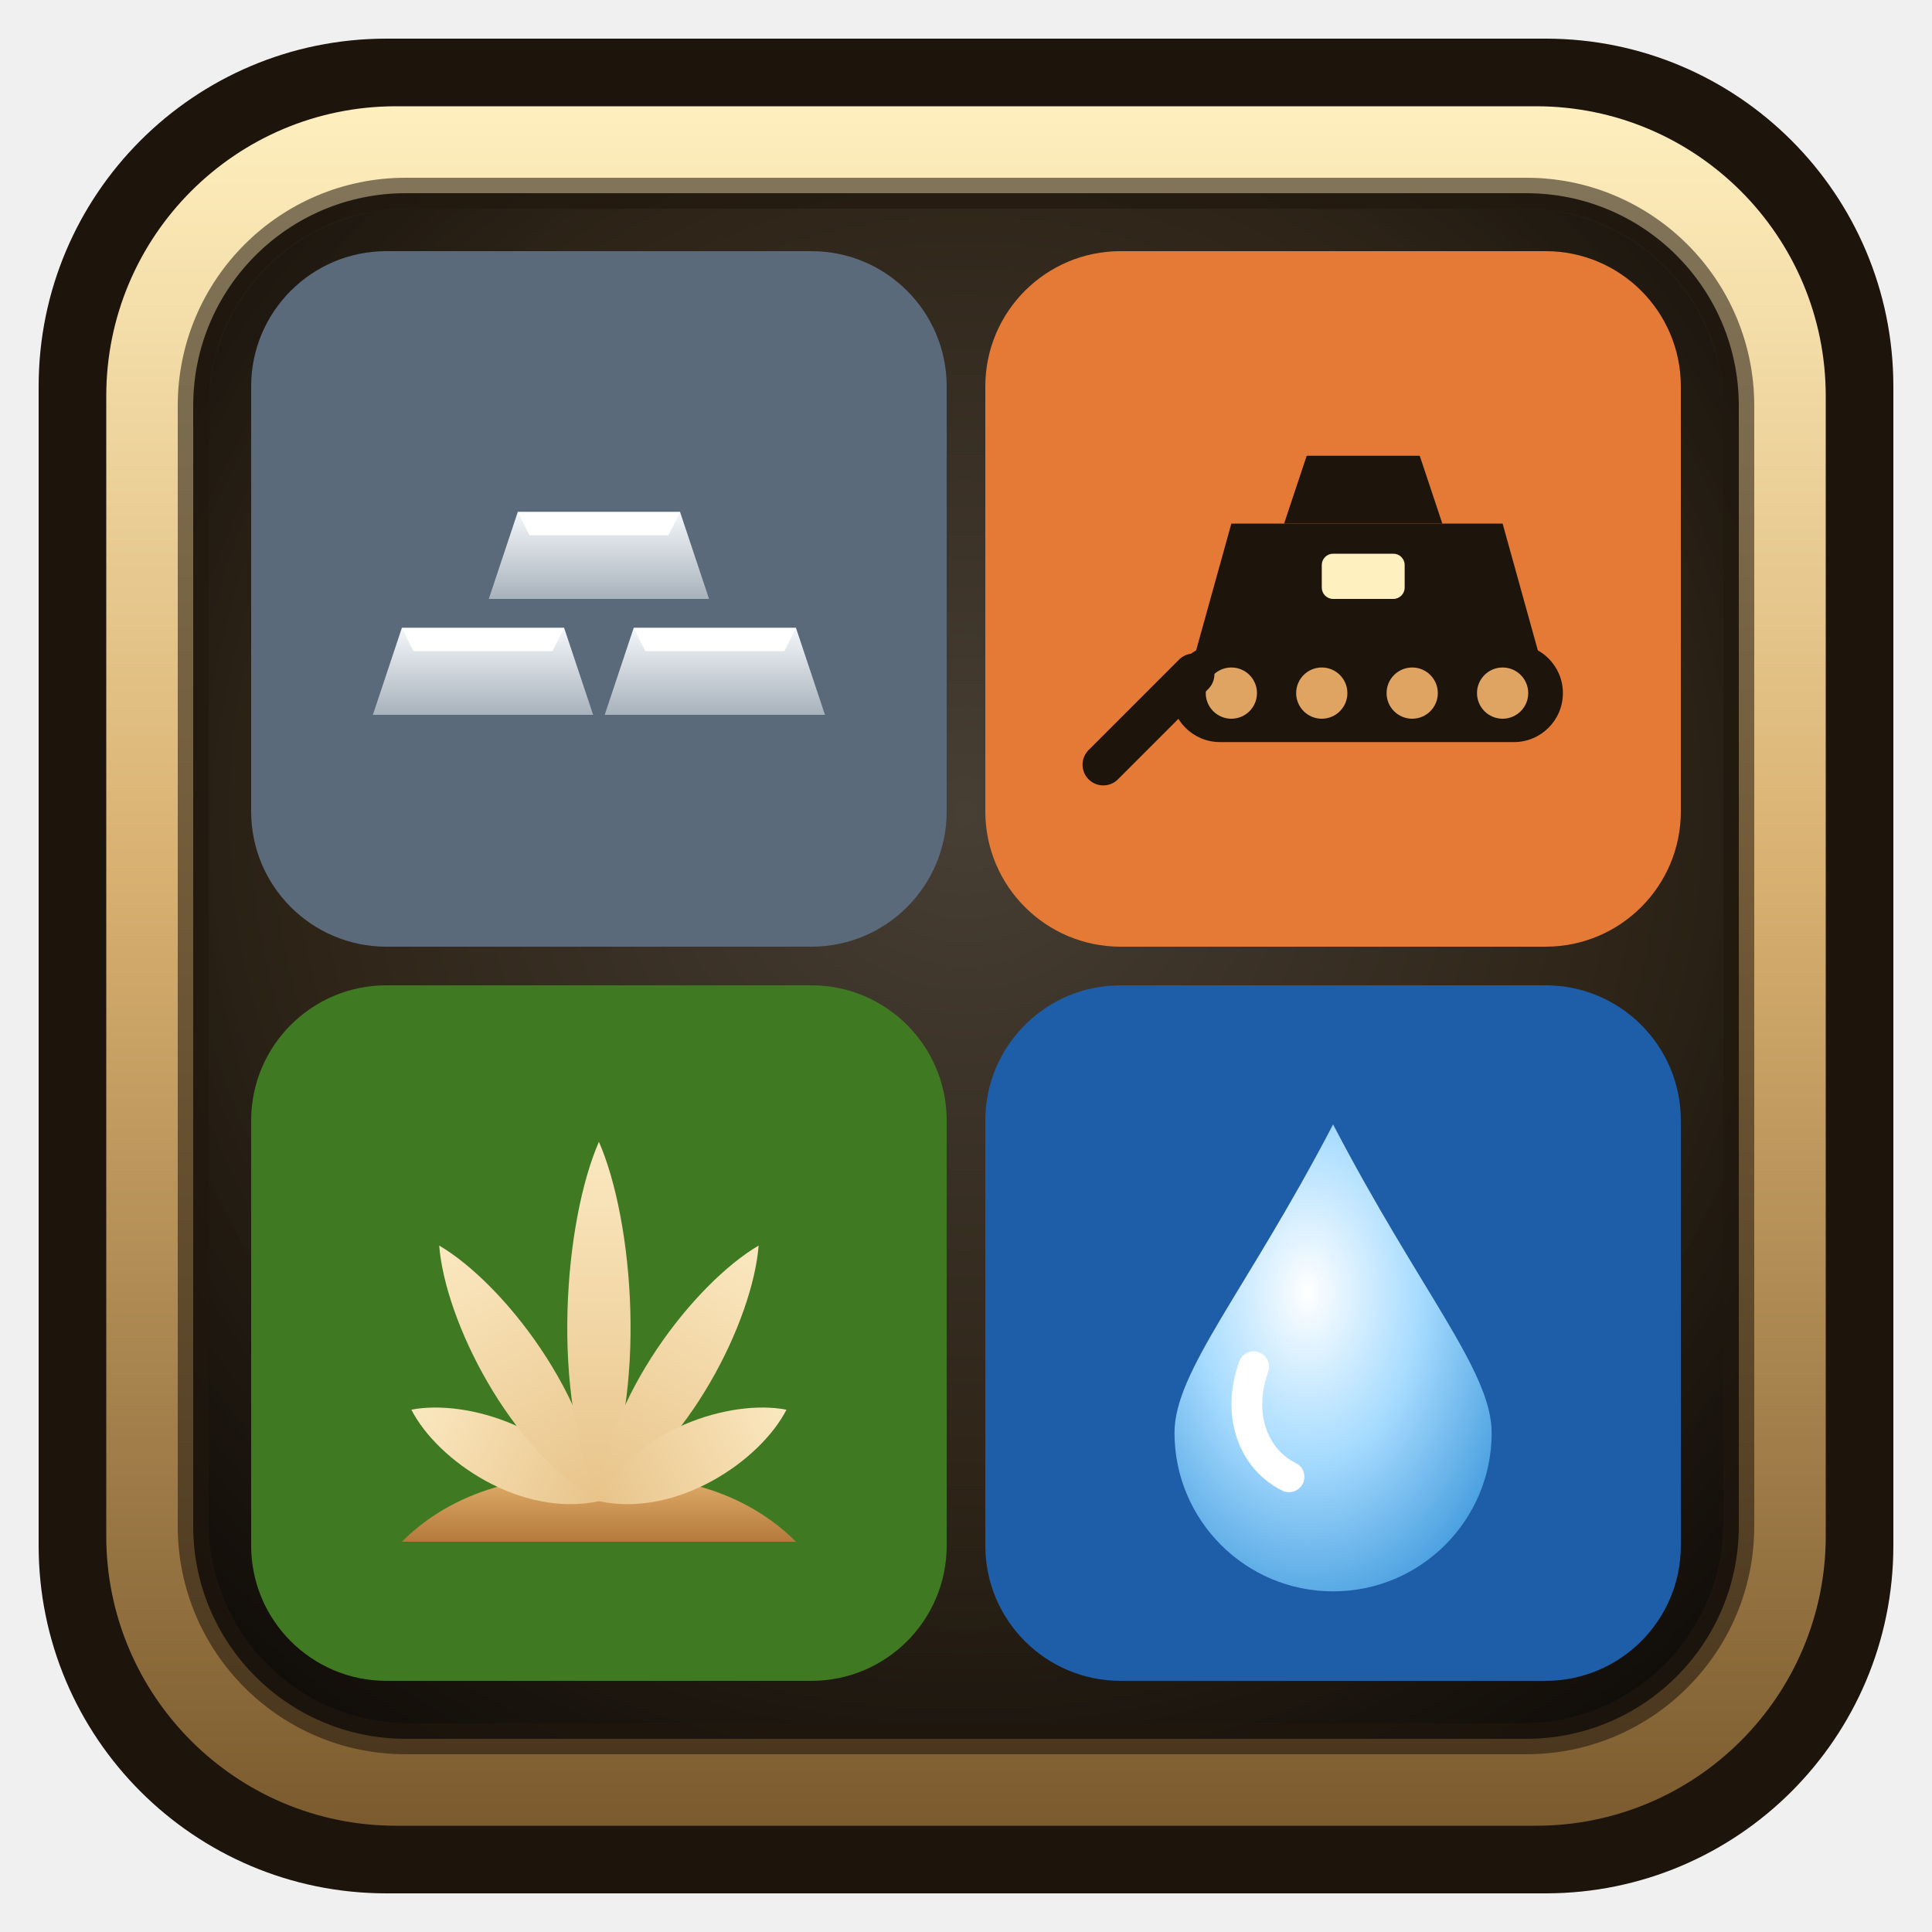
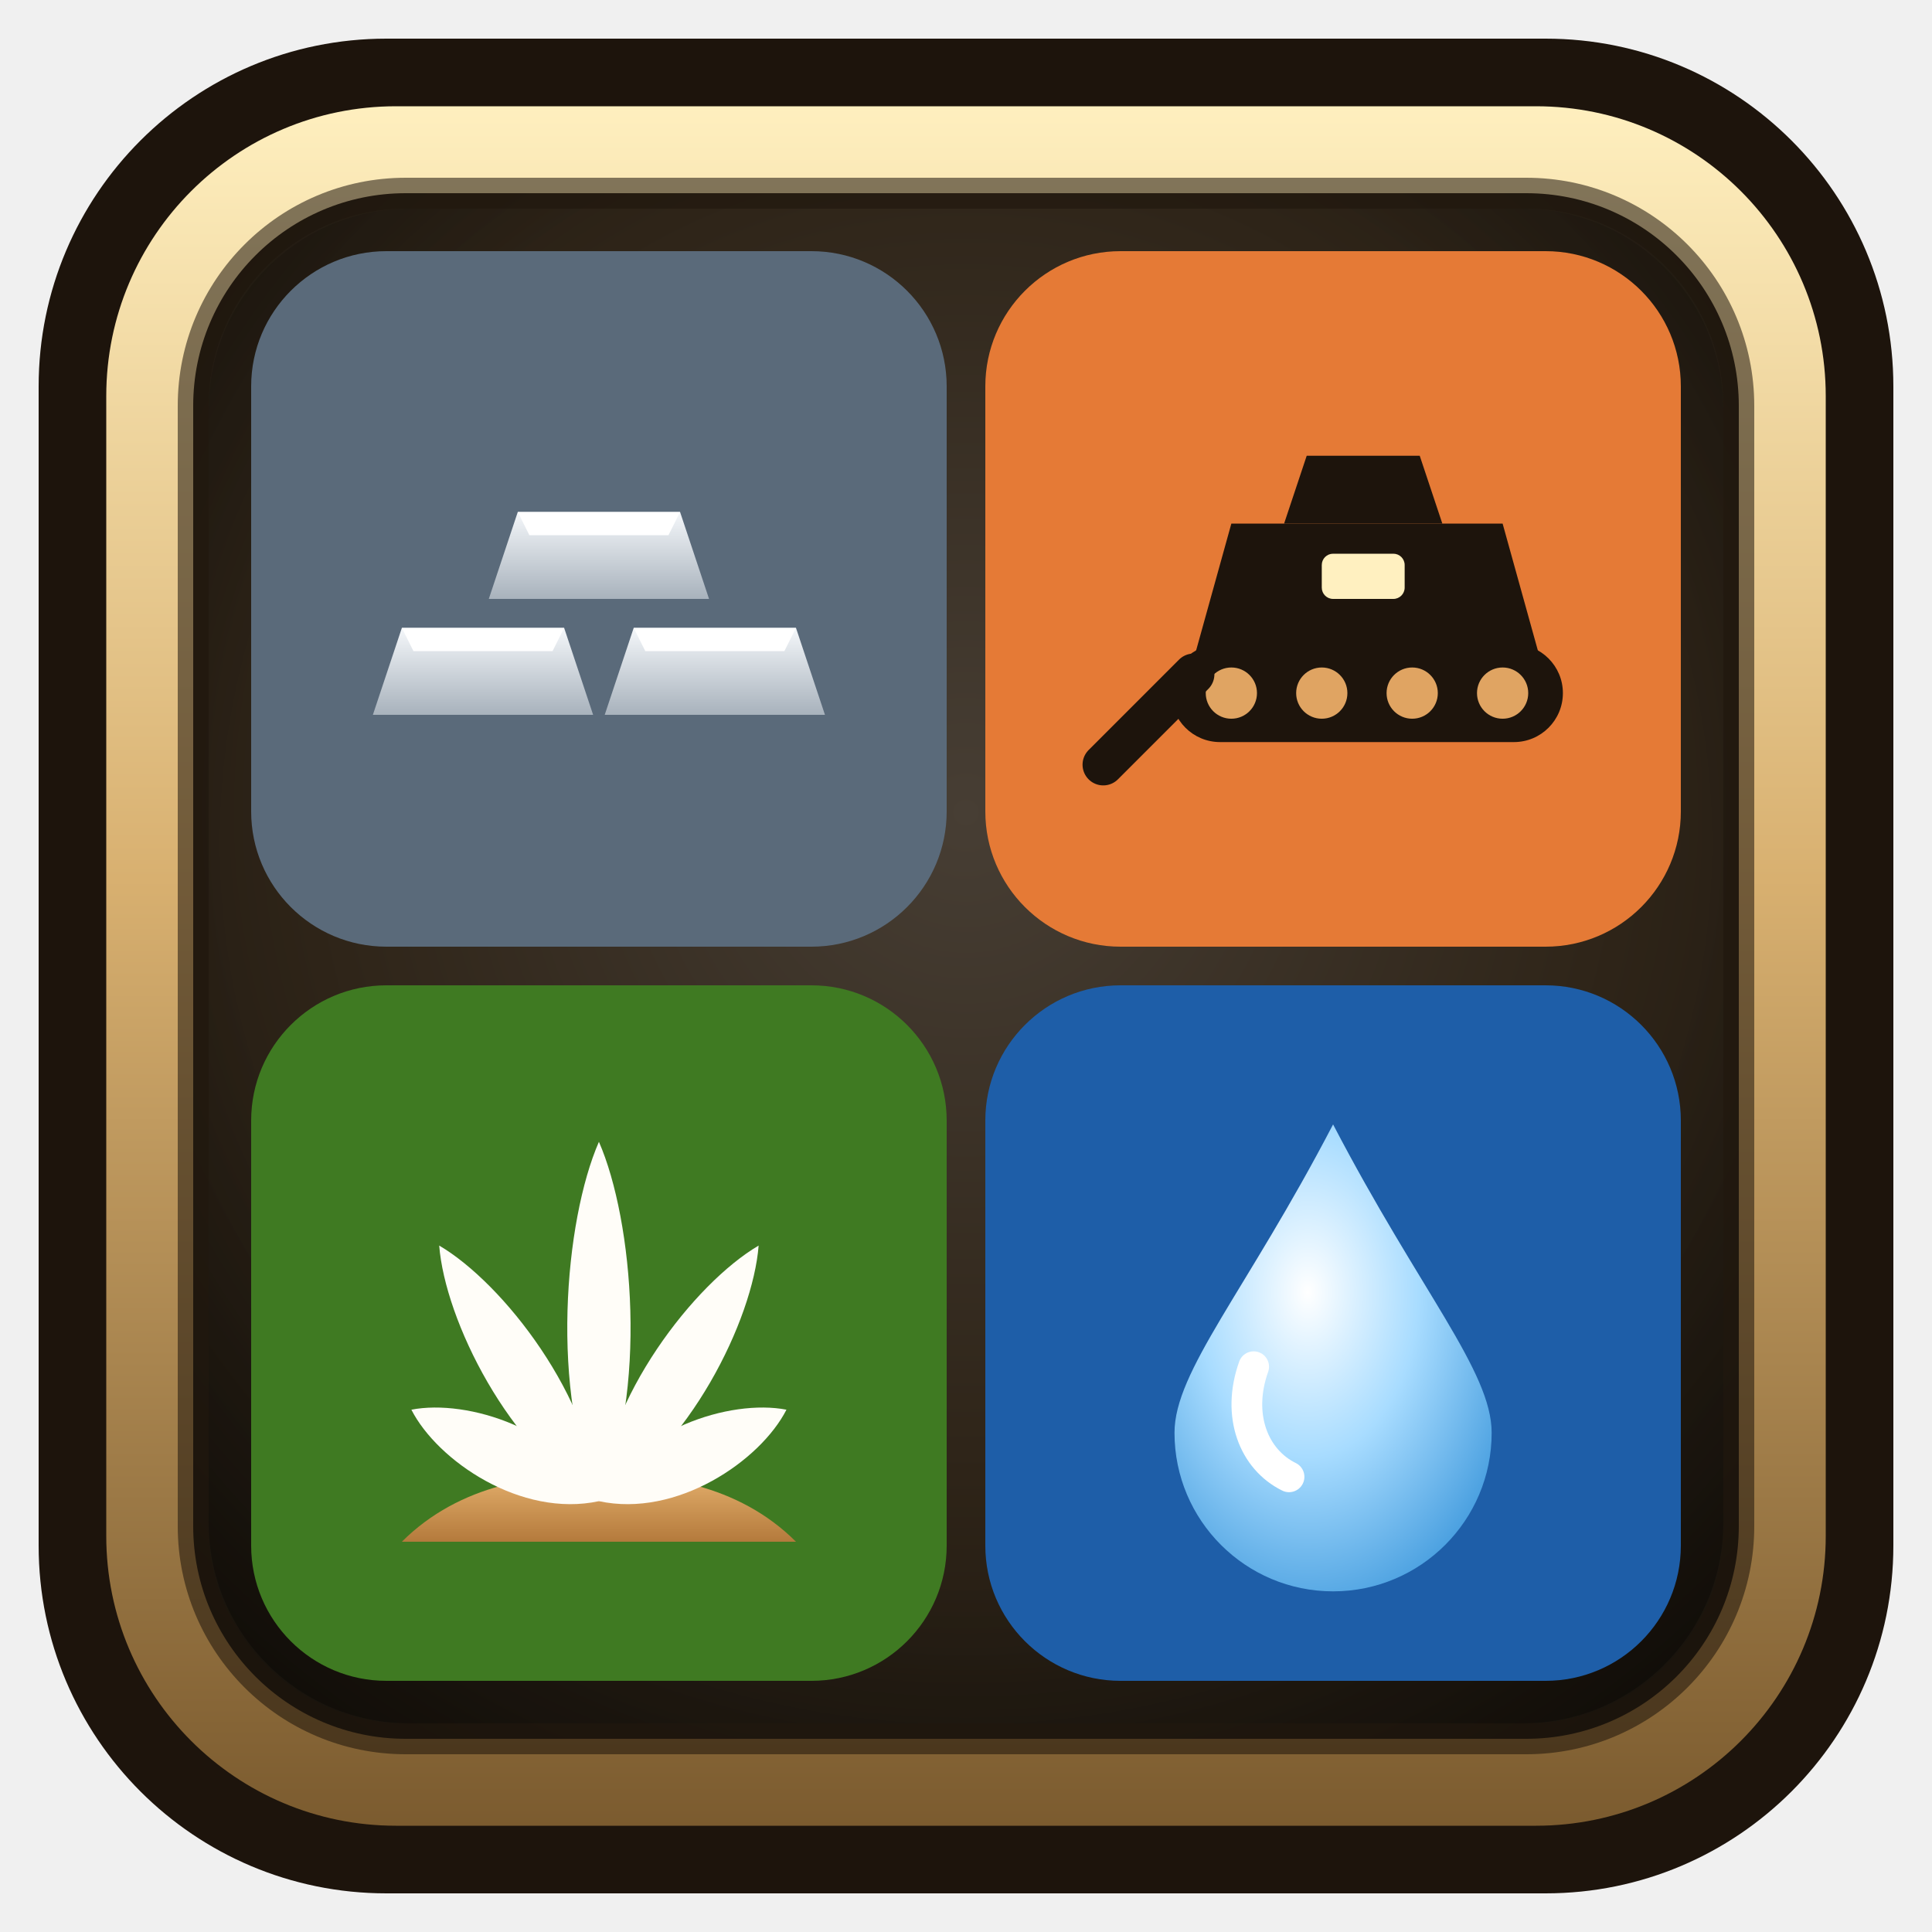
<svg xmlns="http://www.w3.org/2000/svg" viewBox="0 0 100 100" width="100" height="100">
  <defs>
    <linearGradient id="p0" x1="0" y1="0" x2="0" y2="1">
-       <stop offset="0.00" stop-color="#fbe8c0" />
-       <stop offset="1.00" stop-color="#e8c48a" />
-     </linearGradient>
-     <linearGradient id="p1" x1="0" y1="0" x2="0" y2="1">
      <stop offset="0.00" stop-color="#e2ad6a" />
      <stop offset="1.00" stop-color="#b47a3c" />
    </linearGradient>
-     <radialGradient id="p2" cx="42%" cy="36%" r="70%">
+     <radialGradient id="p1" cx="42%" cy="36%" r="70%">
      <stop offset="0.00" stop-color="#ffffff" />
      <stop offset="0.50" stop-color="#a8dcff" />
      <stop offset="1.00" stop-color="#4aa0e0" />
    </radialGradient>
  </defs>
  <g transform="translate(0.0,0.0) scale(1)">
    <defs>
      <radialGradient id="res-any-standard-face" cx=".5" cy=".4" r=".72">
        <stop offset="0" stop-color="#473e34" />
        <stop offset=".6" stop-color="#2e2418" />
        <stop offset="1" stop-color="#19140d" />
      </radialGradient>
      <linearGradient id="res-any-standard-rim" x1="0" y1="0" x2="0" y2="1">
        <stop offset="0" stop-color="#fff0c0" />
        <stop offset=".45" stop-color="#d8b070" />
        <stop offset="1" stop-color="#7a5a2e" />
      </linearGradient>
      <radialGradient id="res-any-standard-inner" cx=".5" cy=".42" r=".7">
        <stop offset=".68" stop-color="#000" stop-opacity="0" />
        <stop offset="1" stop-color="#000" stop-opacity=".3" />
      </radialGradient>
    </defs>
    <rect x="2" y="2" width="96" height="96" rx="18" fill="#1d140c" />
    <rect x="5.5" y="5.5" width="89" height="89" rx="15" fill="url(#res-any-standard-rim)" />
    <rect x="10" y="10" width="80" height="80" rx="11" fill="url(#res-any-standard-face)" stroke="#1d140c" stroke-opacity=".55" stroke-width="1.6" />
    <rect x="10.8" y="10.8" width="78.4" height="78.4" rx="10.4" fill="url(#res-any-standard-inner)" />
    <rect x="13" y="13" width="36" height="36" rx="7" fill="#5a6a7a" />
    <g transform="translate(16 16) scale(.3)">
      <defs>
        <linearGradient id="as-pl-front" x1="0" y1="0" x2="0" y2="1">
          <stop offset="0" stop-color="#f4f7fa" />
          <stop offset="1" stop-color="#a8b2bc" />
        </linearGradient>
      </defs>
      <path d="M11 70L16 55H44L49 70Z" fill="url(#as-pl-front)" />
      <path d="M16 55H44L42 59H18Z" fill="#ffffff" />
      <path d="M51 70L56 55H84L89 70Z" fill="url(#as-pl-front)" />
      <path d="M56 55H84L82 59H58Z" fill="#ffffff" />
      <path d="M31 50L36 35H64L69 50Z" fill="url(#as-pl-front)" />
      <path d="M36 35H64L62 39H38Z" fill="#ffffff" />
    </g>
    <rect x="51" y="13" width="36" height="36" rx="7" fill="#e57a36" />
    <g transform="translate(54 16) scale(.3)">
      <g transform="translate(50 50) scale(1.3) translate(-48.5 -50)">
        <path d="M30 58 L35 40 L71 40 L76 58Z" fill="#1d140c" />
        <path d="M42 40 L45 31 L60 31 L63 40Z" fill="#1d140c" />
        <rect x="47" y="44" width="11" height="6" rx="1.5" fill="#fff0c0" />
        <rect x="27" y="56" width="52" height="13" rx="6.5" fill="#1d140c" />
        <circle cx="35" cy="62.5" r="3.4" fill="#e0a462" />
        <circle cx="47" cy="62.5" r="3.4" fill="#e0a462" />
        <circle cx="59" cy="62.5" r="3.4" fill="#e0a462" />
        <circle cx="71" cy="62.5" r="3.4" fill="#e0a462" />
        <path d="M30 60 L18 72" stroke="#1d140c" stroke-width="5.5" stroke-linecap="round" />
      </g>
    </g>
    <rect x="13" y="51" width="36" height="36" rx="7" fill="#3f7a22" />
    <g transform="translate(16 54) scale(.3)">
-       <path d="M16 86C26 76 40 74 50 75C60 74 74 76 84 86Z" fill="url(#p1)" />
-       <path transform="translate(50 79) rotate(-64)" d="M0 0C8.5 -10.8 5.95 -28.1 0 -36C-5.95 -28.1 -8.5 -10.8 0 0Z" fill="url(#p0)" />
-       <path transform="translate(50 79) rotate(-32)" d="M0 0C8.5 -15.6 5.95 -40.6 0 -52C-5.95 -40.6 -8.5 -15.6 0 0Z" fill="url(#p0)" />
-       <path transform="translate(50 79) rotate(0)" d="M0 0C8.5 -18.6 5.95 -48.4 0 -62C-5.95 -48.4 -8.5 -18.6 0 0Z" fill="url(#p0)" />
-       <path transform="translate(50 79) rotate(32)" d="M0 0C8.5 -15.6 5.95 -40.6 0 -52C-5.95 -40.6 -8.5 -15.6 0 0Z" fill="url(#p0)" />
-       <path transform="translate(50 79) rotate(64)" d="M0 0C8.5 -10.8 5.95 -28.1 0 -36C-5.95 -28.1 -8.5 -10.8 0 0Z" fill="url(#p0)" />
+       <path d="M16 86C26 76 40 74 50 75C60 74 74 76 84 86Z" fill="url(#p0)" />
+       <path transform="translate(50 79) rotate(-64)" d="M0 0C8.5 -10.8 5.95 -28.1 0 -36C-5.95 -28.1 -8.5 -10.8 0 0Z" fill="#fffdf8" />
+       <path transform="translate(50 79) rotate(-32)" d="M0 0C8.5 -15.6 5.95 -40.6 0 -52C-5.95 -40.6 -8.5 -15.6 0 0Z" fill="#fffdf8" />
+       <path transform="translate(50 79) rotate(0)" d="M0 0C8.5 -18.6 5.95 -48.4 0 -62C-5.95 -48.4 -8.5 -18.6 0 0Z" fill="#fffdf8" />
+       <path transform="translate(50 79) rotate(32)" d="M0 0C8.5 -15.6 5.95 -40.6 0 -52C-5.95 -40.6 -8.5 -15.6 0 0Z" fill="#fffdf8" />
+       <path transform="translate(50 79) rotate(64)" d="M0 0C8.5 -10.8 5.95 -28.1 0 -36C-5.95 -28.1 -8.5 -10.8 0 0Z" fill="#fffdf8" />
    </g>
    <rect x="51" y="51" width="36" height="36" rx="7" fill="#1e5ea8" />
    <g transform="translate(54 54) scale(.3)">
-       <path d="M50 14.0C65.048 42.88 77.36 56.56 77.36 67.2A27.36 27.36 0 0 1 22.64 67.2C22.64 56.56 34.952 42.88 50 14.0Z" fill="url(#p2)" stroke-linejoin="round" stroke-linecap="round" />
+       <path d="M50 14.0C65.048 42.88 77.36 56.56 77.36 67.2A27.36 27.36 0 0 1 22.64 67.2C22.64 56.56 34.952 42.88 50 14.0Z" fill="url(#p1)" stroke-linejoin="round" stroke-linecap="round" />
      <path d="M36.3 55.8C33.3 64.2 36.3 71.8 42.4 74.8" fill="none" stroke="#ffffff" stroke-width="5.3" stroke-linecap="round" />
    </g>
  </g>
</svg>
